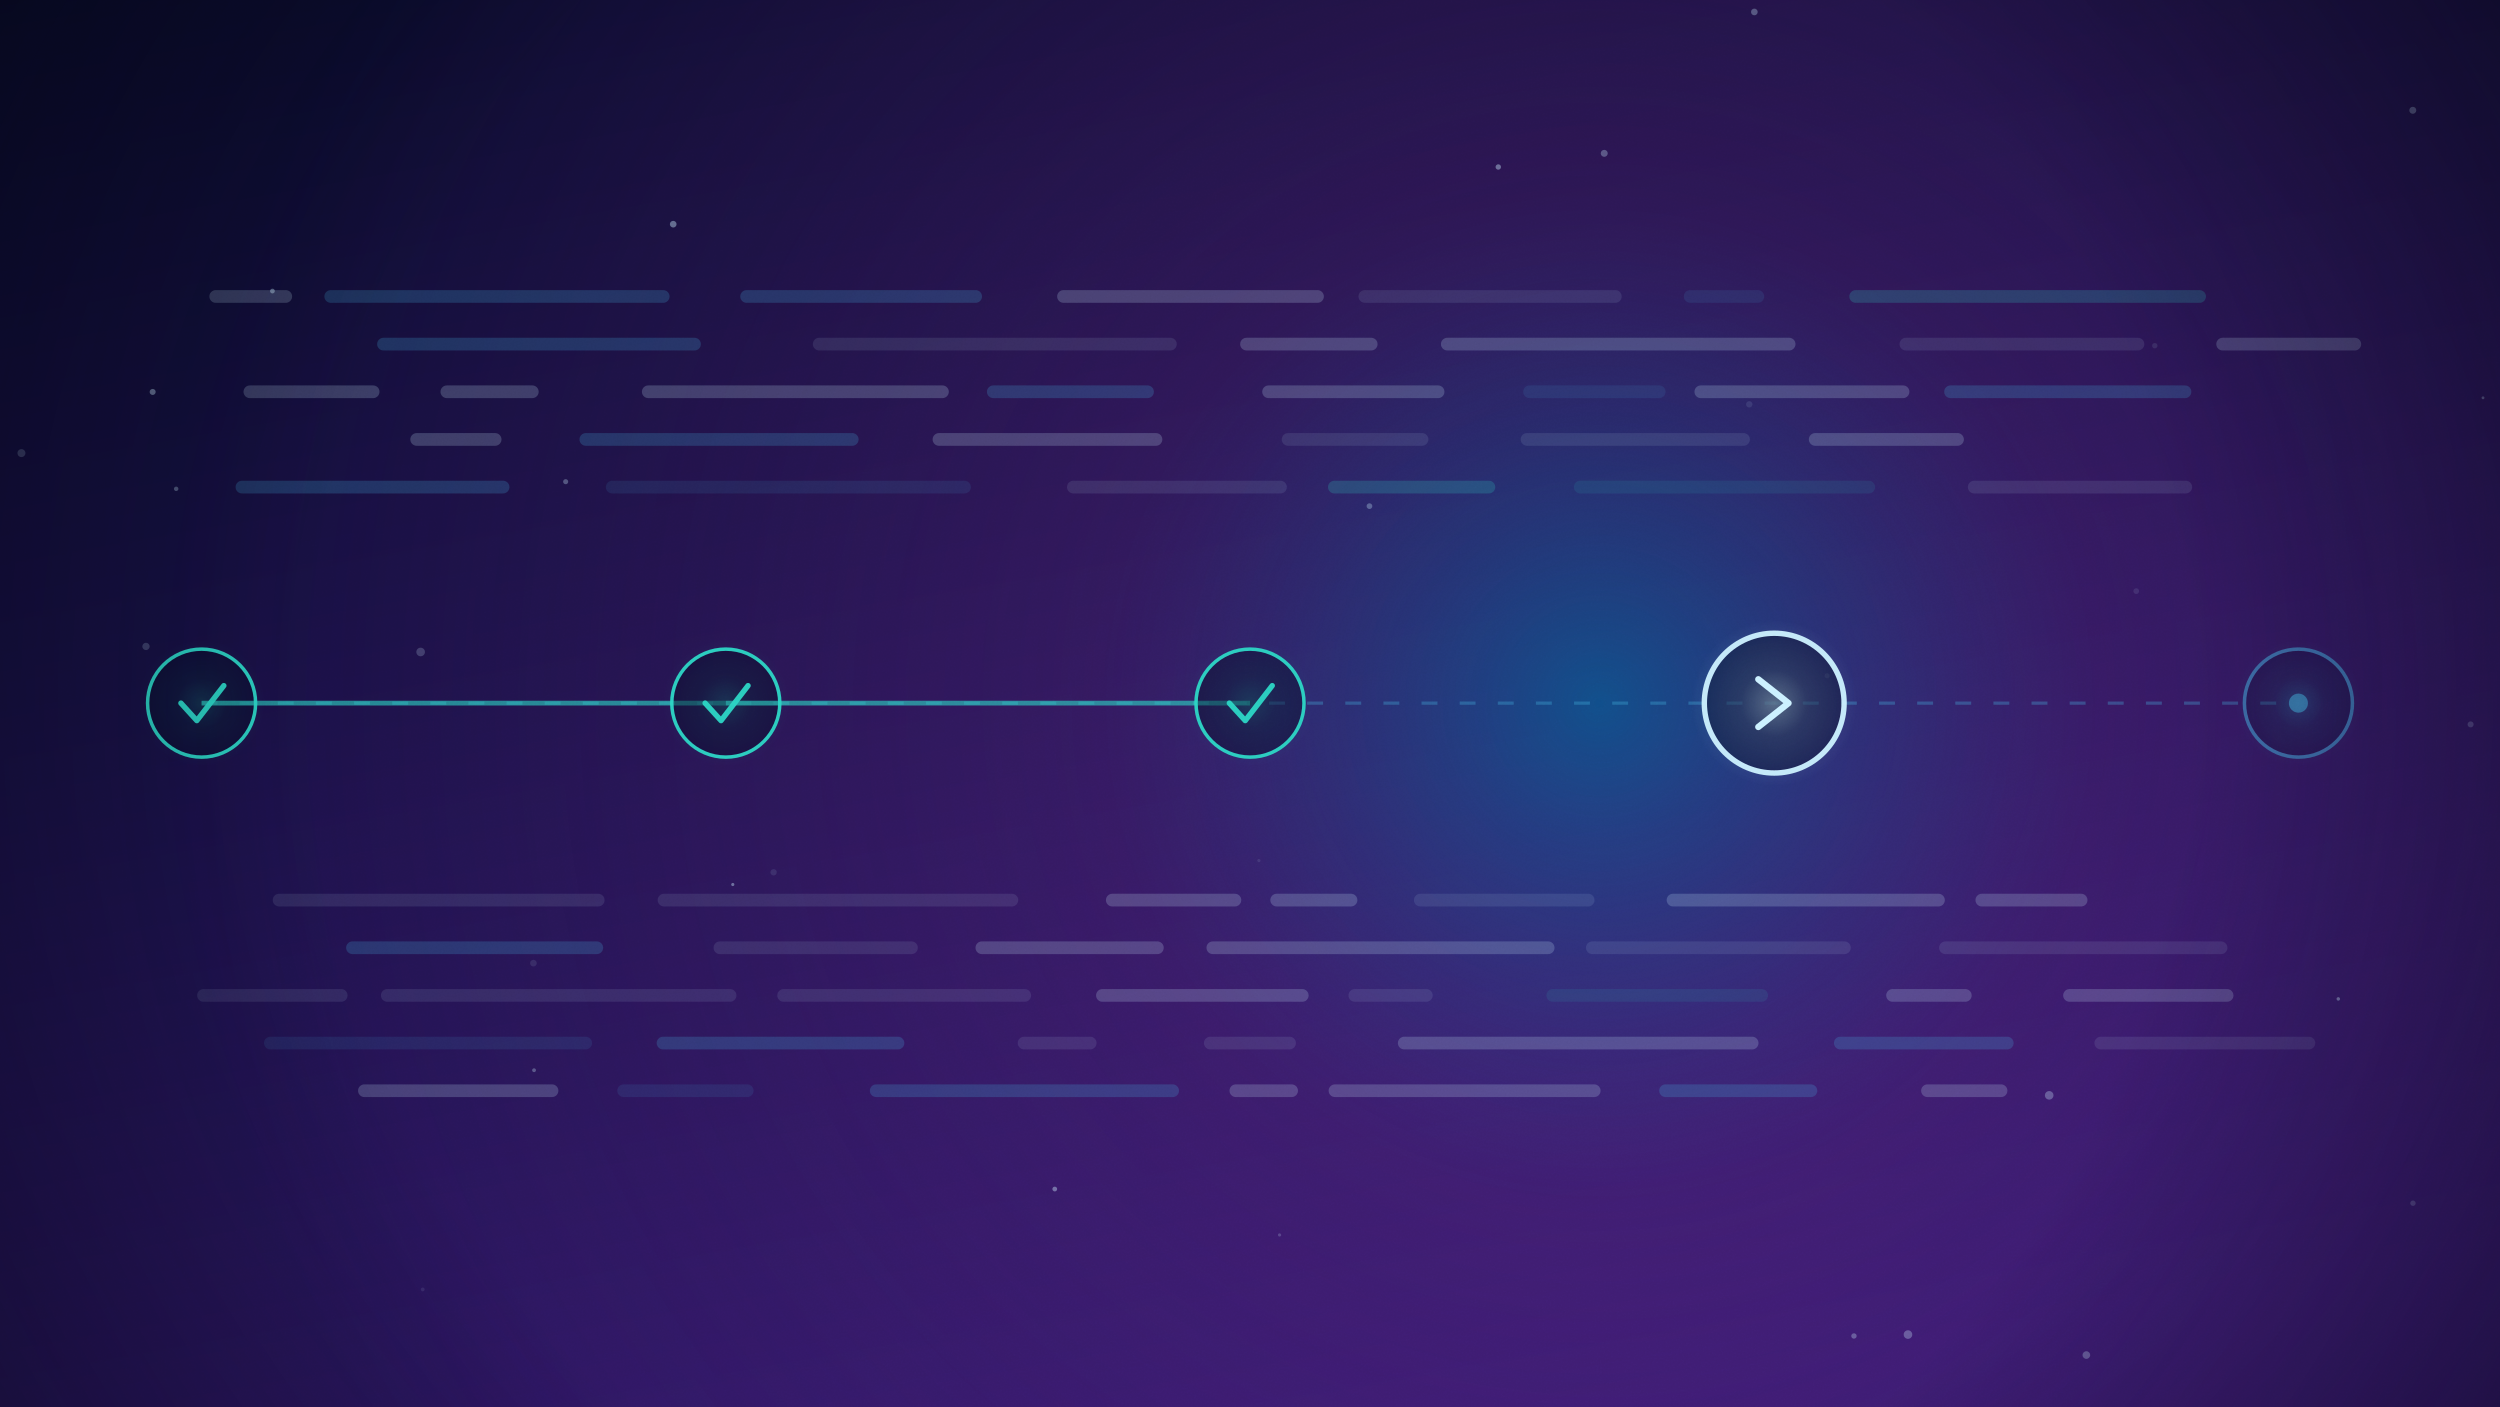
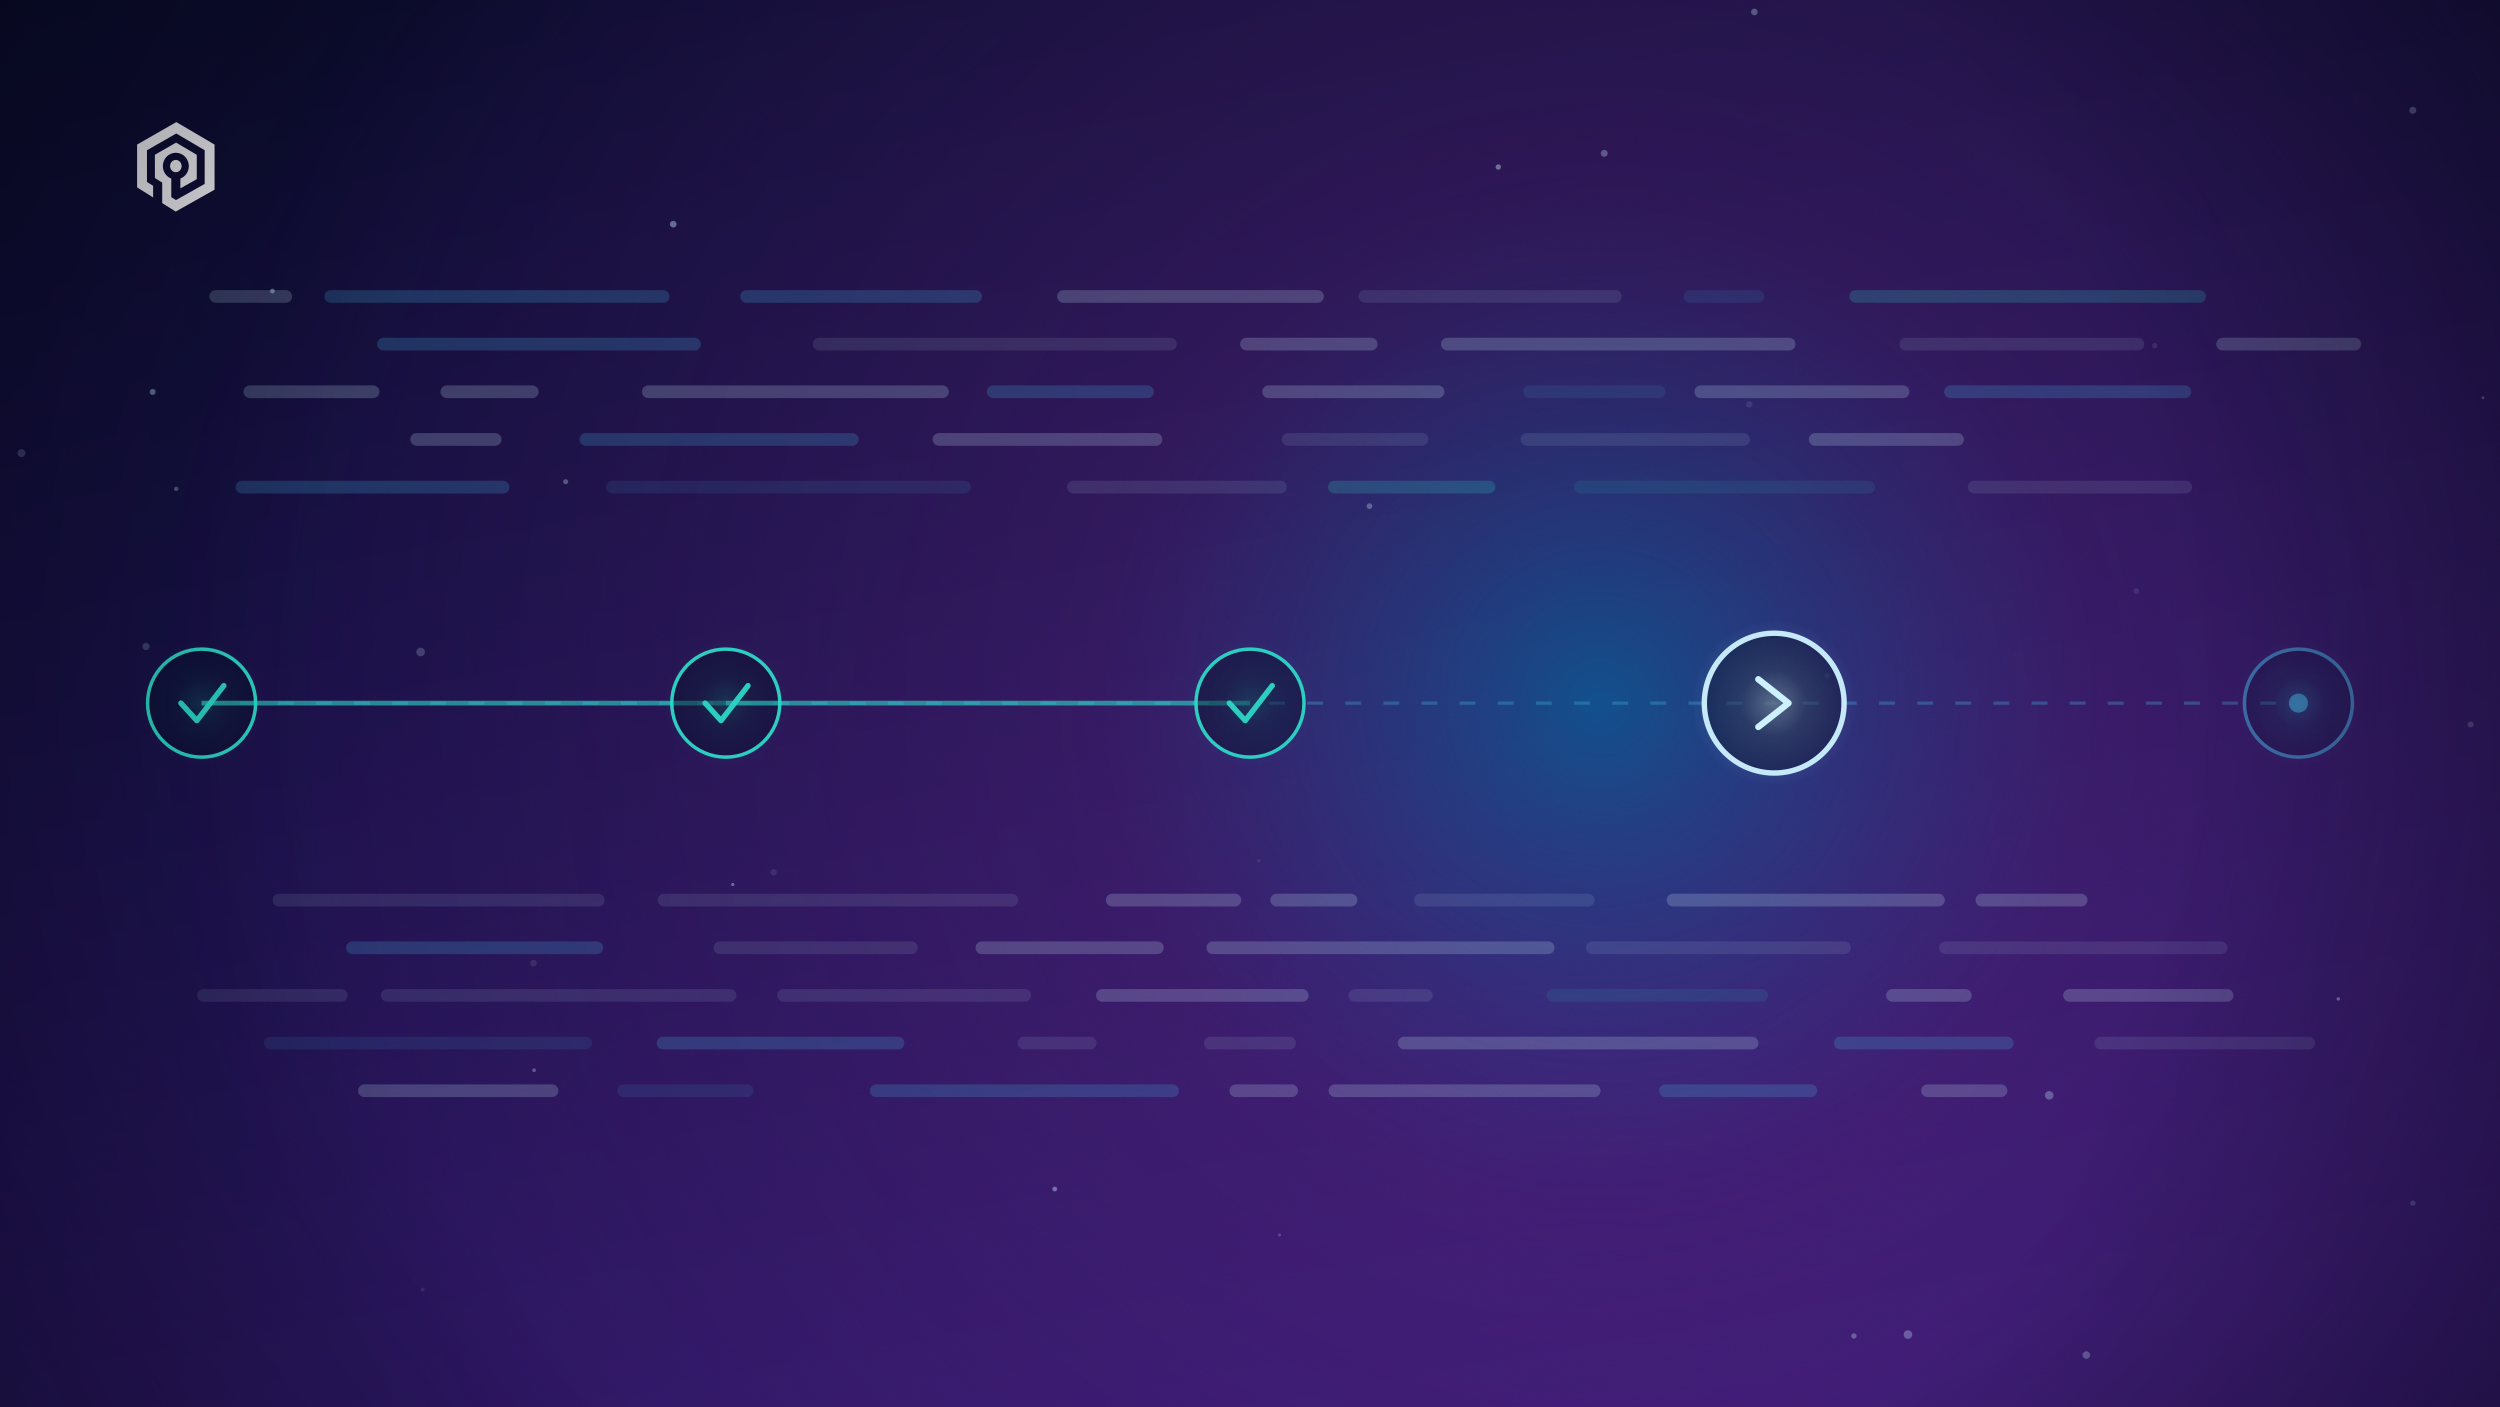
<svg xmlns="http://www.w3.org/2000/svg" width="1920" height="1080" viewBox="173.1 97.4 1573.8 885.2">
  <defs>
    <linearGradient id="sky" x1="0" y1="0" x2="0.32" y2="1">
      <stop offset="0" stop-color="#060A24" />
      <stop offset="0.48" stop-color="#171043" />
      <stop offset="1" stop-color="#301868" />
    </linearGradient>
    <radialGradient id="focus" gradientUnits="userSpaceOnUse" cx="1180" cy="540" r="900">
      <stop offset="0" stop-color="#00A3E0" stop-opacity="0.42" />
      <stop offset="0.35" stop-color="#963CBD" stop-opacity="0.20" />
      <stop offset="1" stop-color="#963CBD" stop-opacity="0" />
    </radialGradient>
    <radialGradient id="vignette" gradientUnits="userSpaceOnUse" cx="960" cy="540" r="1180">
      <stop offset="0.5" stop-color="#03040F" stop-opacity="0" />
      <stop offset="1" stop-color="#03040F" stop-opacity="0.8" />
    </radialGradient>
    <radialGradient id="scrim">
      <stop offset="0" stop-color="#060A24" stop-opacity="0.72" />
      <stop offset="0.6" stop-color="#060A24" stop-opacity="0.45" />
      <stop offset="1" stop-color="#060A24" stop-opacity="0" />
    </radialGradient>
    <filter id="grain" x="0" y="0" width="100%" height="100%">
      <feTurbulence type="fractalNoise" baseFrequency="0.85" numOctaves="4" stitchTiles="stitch" />
      <feColorMatrix type="saturate" values="0" />
    </filter>
    <radialGradient id="h-cyan">
      <stop offset="0" stop-color="#46BDE9" stop-opacity="0.75" />
      <stop offset="0.4" stop-color="#46BDE9" stop-opacity="0.22" />
      <stop offset="1" stop-color="#46BDE9" stop-opacity="0" />
    </radialGradient>
    <radialGradient id="h-ice">
      <stop offset="0" stop-color="#CCF1FF" stop-opacity="0.75" />
      <stop offset="0.4" stop-color="#CCF1FF" stop-opacity="0.22" />
      <stop offset="1" stop-color="#CCF1FF" stop-opacity="0" />
    </radialGradient>
    <radialGradient id="h-mint">
      <stop offset="0" stop-color="#2CD5C4" stop-opacity="0.75" />
      <stop offset="0.4" stop-color="#2CD5C4" stop-opacity="0.22" />
      <stop offset="1" stop-color="#2CD5C4" stop-opacity="0" />
    </radialGradient>
    <radialGradient id="h-coral">
      <stop offset="0" stop-color="#F65275" stop-opacity="0.75" />
      <stop offset="0.4" stop-color="#F65275" stop-opacity="0.22" />
      <stop offset="1" stop-color="#F65275" stop-opacity="0" />
    </radialGradient>
    <radialGradient id="h-violet">
      <stop offset="0" stop-color="#963CBD" stop-opacity="0.75" />
      <stop offset="0.4" stop-color="#963CBD" stop-opacity="0.22" />
      <stop offset="1" stop-color="#963CBD" stop-opacity="0" />
    </radialGradient>
    <radialGradient id="h-gold">
      <stop offset="0" stop-color="#FFB81C" stop-opacity="0.75" />
      <stop offset="0.4" stop-color="#FFB81C" stop-opacity="0.22" />
      <stop offset="1" stop-color="#FFB81C" stop-opacity="0" />
    </radialGradient>
    <filter id="blur3" x="-70%" y="-70%" width="240%" height="240%">
      <feGaussianBlur stdDeviation="3" />
    </filter>
    <filter id="blur8" x="-70%" y="-70%" width="240%" height="240%">
      <feGaussianBlur stdDeviation="8" />
    </filter>
    <filter id="blur18" x="-70%" y="-70%" width="240%" height="240%">
      <feGaussianBlur stdDeviation="18" />
    </filter>
    <filter id="blur40" x="-70%" y="-70%" width="240%" height="240%">
      <feGaussianBlur stdDeviation="40" />
    </filter>
  </defs>
  <rect width="1920" height="1080" fill="url(#sky)" />
  <rect width="1920" height="1080" fill="url(#focus)" />
  <g>
    <circle cx="265" cy="504.3" r="2.3" fill="#CCF1FF" opacity="0.2" />
    <circle cx="1116.3" cy="202.5" r="1.7" fill="#CCF1FF" opacity="0.4" />
    <circle cx="1046.2" cy="1036.5" r="2.3" fill="#CCF1FF" opacity="0.3" />
    <circle cx="269.2" cy="344.1" r="1.9" fill="#CCF1FF" opacity="0.4" />
    <circle cx="1725.1" cy="1016.8" r="2.3" fill="#CCF1FF" opacity="0.1" />
    <circle cx="1277.5" cy="104.9" r="2.1" fill="#CCF1FF" opacity="0.3" />
    <circle cx="1644.4" cy="76.5" r="2.5" fill="#CCF1FF" opacity="0.3" />
    <circle cx="1183" cy="193.9" r="2.2" fill="#CCF1FF" opacity="0.3" />
    <circle cx="186.6" cy="382.6" r="2.5" fill="#CCF1FF" opacity="0.2" />
    <circle cx="1797.1" cy="769.7" r="2.1" fill="#CCF1FF" opacity="0.1" />
    <circle cx="284" cy="405.1" r="1.4" fill="#CCF1FF" opacity="0.3" />
    <circle cx="660.1" cy="646.5" r="2" fill="#CCF1FF" opacity="0.1" />
    <circle cx="1035.2" cy="416" r="1.8" fill="#CCF1FF" opacity="0.3" />
    <circle cx="1001.3" cy="91" r="1.9" fill="#CCF1FF" opacity="0.4" />
    <circle cx="313" cy="86.4" r="1.7" fill="#CCF1FF" opacity="0.3" />
    <circle cx="509.3" cy="771.1" r="1.2" fill="#CCF1FF" opacity="0.3" />
    <circle cx="1692" cy="166.8" r="2.2" fill="#CCF1FF" opacity="0.3" />
    <circle cx="1728.4" cy="553.4" r="1.9" fill="#CCF1FF" opacity="0.2" />
    <circle cx="978.6" cy="874.8" r="1" fill="#CCF1FF" opacity="0.2" />
    <circle cx="529.2" cy="400.6" r="1.6" fill="#CCF1FF" opacity="0.3" />
    <circle cx="1736.2" cy="347.8" r="0.9" fill="#CCF1FF" opacity="0.3" />
    <circle cx="437.9" cy="507.8" r="2.7" fill="#CCF1FF" opacity="0.2" />
    <circle cx="1323.3" cy="522.8" r="1.6" fill="#CCF1FF" opacity="0.1" />
    <circle cx="1645.1" cy="726.2" r="1.1" fill="#CCF1FF" opacity="0.4" />
    <circle cx="1692.1" cy="854.8" r="1.7" fill="#CCF1FF" opacity="0.2" />
    <circle cx="881.3" cy="13.8" r="2.7" fill="#CCF1FF" opacity="0.3" />
    <circle cx="1517.9" cy="469.5" r="1.8" fill="#CCF1FF" opacity="0.1" />
    <circle cx="1486.5" cy="950.4" r="2.4" fill="#CCF1FF" opacity="0.3" />
    <circle cx="965.6" cy="639.1" r="1" fill="#CCF1FF" opacity="0.1" />
    <circle cx="965.1" cy="1047.8" r="2.5" fill="#CCF1FF" opacity="0.3" />
    <circle cx="596.9" cy="238.5" r="2.1" fill="#CCF1FF" opacity="0.4" />
    <circle cx="1841.7" cy="1079.2" r="2.4" fill="#CCF1FF" opacity="0.3" />
    <circle cx="439.2" cy="909.1" r="1.2" fill="#CCF1FF" opacity="0.1" />
    <circle cx="276.2" cy="78.3" r="2.6" fill="#CCF1FF" opacity="0.2" />
    <circle cx="508.9" cy="703.7" r="2.1" fill="#CCF1FF" opacity="0.1" />
    <circle cx="344.6" cy="280.6" r="1.5" fill="#CCF1FF" opacity="0.4" />
    <circle cx="1885.1" cy="208.8" r="2.5" fill="#CCF1FF" opacity="0.2" />
    <circle cx="1463.1" cy="786.9" r="2.7" fill="#CCF1FF" opacity="0.3" />
    <circle cx="1785.7" cy="1060.6" r="1.6" fill="#CCF1FF" opacity="0.1" />
    <circle cx="10.7" cy="128.4" r="1.9" fill="#CCF1FF" opacity="0.4" />
    <circle cx="837.1" cy="845.9" r="1.5" fill="#CCF1FF" opacity="0.4" />
    <circle cx="414.6" cy="1024.1" r="2.3" fill="#CCF1FF" opacity="0.1" />
    <circle cx="1340.2" cy="938.4" r="1.7" fill="#CCF1FF" opacity="0.3" />
    <circle cx="1374.2" cy="937.5" r="2.7" fill="#CCF1FF" opacity="0.3" />
    <circle cx="105.3" cy="92" r="1.4" fill="#CCF1FF" opacity="0.4" />
    <circle cx="1818.5" cy="209.1" r="1.4" fill="#CCF1FF" opacity="0.1" />
    <circle cx="634.4" cy="654.2" r="1" fill="#CCF1FF" opacity="0.4" />
    <circle cx="116" cy="117" r="1.5" fill="#CCF1FF" opacity="0.2" />
    <circle cx="1274.3" cy="351.9" r="2" fill="#CCF1FF" opacity="0.1" />
    <circle cx="1529.6" cy="315" r="1.7" fill="#CCF1FF" opacity="0.1" />
  </g>
  <g>
    <rect x="304.9" y="280" width="52.1" height="8" rx="4" fill="#CCF1FF" opacity="0.2" />
    <rect x="377.3" y="280" width="217.3" height="8" rx="4" fill="#46BDE9" opacity="0.2" />
    <rect x="639.1" y="280" width="152.2" height="8" rx="4" fill="#46BDE9" opacity="0.2" />
    <rect x="838.6" y="280" width="167.9" height="8" rx="4" fill="#CCF1FF" opacity="0.2" />
    <rect x="1028.3" y="280" width="165.7" height="8" rx="4" fill="#CCF1FF" opacity="0.1" />
    <rect x="1233.1" y="280" width="50.6" height="8" rx="4" fill="#46BDE9" opacity="0.1" />
    <rect x="1337.3" y="280" width="224.5" height="8" rx="4" fill="#2CD5C4" opacity="0.2" />
    <rect x="410.5" y="310" width="203.8" height="8" rx="4" fill="#46BDE9" opacity="0.2" />
    <rect x="684.8" y="310" width="229.1" height="8" rx="4" fill="#CCF1FF" opacity="0.1" />
    <rect x="953.8" y="310" width="86.5" height="8" rx="4" fill="#CCF1FF" opacity="0.2" />
    <rect x="1080.2" y="310" width="223.2" height="8" rx="4" fill="#CCF1FF" opacity="0.2" />
    <rect x="1368.9" y="310" width="154.1" height="8" rx="4" fill="#CCF1FF" opacity="0.1" />
    <rect x="1568.3" y="310" width="91.2" height="8" rx="4" fill="#CCF1FF" opacity="0.2" />
    <rect x="326.4" y="340" width="85.6" height="8" rx="4" fill="#CCF1FF" opacity="0.2" />
    <rect x="450.4" y="340" width="61.8" height="8" rx="4" fill="#CCF1FF" opacity="0.2" />
    <rect x="577.2" y="340" width="193.2" height="8" rx="4" fill="#CCF1FF" opacity="0.2" />
    <rect x="794.4" y="340" width="105.1" height="8" rx="4" fill="#46BDE9" opacity="0.2" />
    <rect x="967.7" y="340" width="114.7" height="8" rx="4" fill="#CCF1FF" opacity="0.2" />
    <rect x="1132" y="340" width="89.6" height="8" rx="4" fill="#46BDE9" opacity="0.1" />
    <rect x="1239.8" y="340" width="135.3" height="8" rx="4" fill="#CCF1FF" opacity="0.2" />
    <rect x="1397" y="340" width="155.6" height="8" rx="4" fill="#46BDE9" opacity="0.2" />
    <rect x="431.4" y="370" width="57.4" height="8" rx="4" fill="#CCF1FF" opacity="0.2" />
    <rect x="537.9" y="370" width="175.7" height="8" rx="4" fill="#46BDE9" opacity="0.2" />
    <rect x="760.2" y="370" width="144.6" height="8" rx="4" fill="#CCF1FF" opacity="0.2" />
    <rect x="980" y="370" width="92.3" height="8" rx="4" fill="#CCF1FF" opacity="0.1" />
    <rect x="1130.4" y="370" width="144.3" height="8" rx="4" fill="#CCF1FF" opacity="0.1" />
    <rect x="1311.8" y="370" width="97.6" height="8" rx="4" fill="#CCF1FF" opacity="0.2" />
    <rect x="321.4" y="400" width="172.4" height="8" rx="4" fill="#46BDE9" opacity="0.2" />
    <rect x="554.5" y="400" width="229.8" height="8" rx="4" fill="#46BDE9" opacity="0.1" />
    <rect x="844.8" y="400" width="138.4" height="8" rx="4" fill="#CCF1FF" opacity="0.1" />
    <rect x="1009.1" y="400" width="105.3" height="8" rx="4" fill="#2CD5C4" opacity="0.2" />
    <rect x="1163.9" y="400" width="189.6" height="8" rx="4" fill="#2CD5C4" opacity="0.1" />
    <rect x="1411.9" y="400" width="141.2" height="8" rx="4" fill="#CCF1FF" opacity="0.1" />
    <rect x="344.8" y="660" width="208.9" height="8" rx="4" fill="#CCF1FF" opacity="0.1" />
    <rect x="587.1" y="660" width="227" height="8" rx="4" fill="#CCF1FF" opacity="0.1" />
    <rect x="869.3" y="660" width="85.2" height="8" rx="4" fill="#CCF1FF" opacity="0.2" />
    <rect x="972.8" y="660" width="54.8" height="8" rx="4" fill="#CCF1FF" opacity="0.2" />
    <rect x="1063.2" y="660" width="113.7" height="8" rx="4" fill="#CCF1FF" opacity="0.1" />
    <rect x="1222.3" y="660" width="175.1" height="8" rx="4" fill="#CCF1FF" opacity="0.2" />
    <rect x="1416.7" y="660" width="70.5" height="8" rx="4" fill="#CCF1FF" opacity="0.2" />
    <rect x="391" y="690" width="161.8" height="8" rx="4" fill="#46BDE9" opacity="0.2" />
    <rect x="622.3" y="690" width="128.6" height="8" rx="4" fill="#CCF1FF" opacity="0.1" />
    <rect x="787.2" y="690" width="118.5" height="8" rx="4" fill="#CCF1FF" opacity="0.2" />
    <rect x="932.6" y="690" width="219.1" height="8" rx="4" fill="#CCF1FF" opacity="0.2" />
    <rect x="1171.5" y="690" width="166.7" height="8" rx="4" fill="#CCF1FF" opacity="0.1" />
    <rect x="1393.8" y="690" width="181.5" height="8" rx="4" fill="#CCF1FF" opacity="0.1" />
    <rect x="297.2" y="720" width="94.7" height="8" rx="4" fill="#CCF1FF" opacity="0.1" />
    <rect x="412.9" y="720" width="223.8" height="8" rx="4" fill="#CCF1FF" opacity="0.1" />
    <rect x="662.4" y="720" width="159.8" height="8" rx="4" fill="#CCF1FF" opacity="0.1" />
    <rect x="863.1" y="720" width="133.8" height="8" rx="4" fill="#CCF1FF" opacity="0.2" />
    <rect x="1022" y="720" width="53" height="8" rx="4" fill="#CCF1FF" opacity="0.1" />
    <rect x="1146.6" y="720" width="139.5" height="8" rx="4" fill="#2CD5C4" opacity="0.1" />
    <rect x="1360.5" y="720" width="53.8" height="8" rx="4" fill="#CCF1FF" opacity="0.2" />
    <rect x="1471.9" y="720" width="107.2" height="8" rx="4" fill="#CCF1FF" opacity="0.2" />
    <rect x="339.3" y="750" width="206.5" height="8" rx="4" fill="#46BDE9" opacity="0.1" />
    <rect x="586.5" y="750" width="155.9" height="8" rx="4" fill="#46BDE9" opacity="0.2" />
    <rect x="813.8" y="750" width="49.6" height="8" rx="4" fill="#CCF1FF" opacity="0.1" />
    <rect x="931" y="750" width="57.9" height="8" rx="4" fill="#CCF1FF" opacity="0.1" />
    <rect x="1053.1" y="750" width="227" height="8" rx="4" fill="#CCF1FF" opacity="0.2" />
    <rect x="1327.6" y="750" width="113.1" height="8" rx="4" fill="#46BDE9" opacity="0.2" />
    <rect x="1491.6" y="750" width="139" height="8" rx="4" fill="#CCF1FF" opacity="0.1" />
    <rect x="398.5" y="780" width="126.1" height="8" rx="4" fill="#CCF1FF" opacity="0.2" />
    <rect x="561.7" y="780" width="85.8" height="8" rx="4" fill="#46BDE9" opacity="0.1" />
    <rect x="720.7" y="780" width="194.6" height="8" rx="4" fill="#46BDE9" opacity="0.2" />
    <rect x="947.1" y="780" width="43.1" height="8" rx="4" fill="#CCF1FF" opacity="0.2" />
    <rect x="1009.5" y="780" width="171.2" height="8" rx="4" fill="#CCF1FF" opacity="0.2" />
    <rect x="1217.6" y="780" width="99.5" height="8" rx="4" fill="#46BDE9" opacity="0.2" />
    <rect x="1382.5" y="780" width="54.3" height="8" rx="4" fill="#CCF1FF" opacity="0.2" />
  </g>
  <g>
    <line x1="300" y1="540" x2="1620" y2="540" stroke="#46BDE9" stroke-width="2" stroke-dasharray="10 14" opacity="0.3" />
    <circle cx="300" cy="540" r="40" fill="url(#h-mint)" opacity="0.4" />
    <circle cx="300" cy="540" r="34" fill="#060A24" fill-opacity="0.45" stroke="#2CD5C4" stroke-width="2.2" opacity="0.95" />
    <path d="M 287 540 L 297 551 L 314 529" fill="none" stroke="#2CD5C4" stroke-width="3.4" stroke-linecap="round" stroke-linejoin="round" opacity="0.95" />
    <line x1="300" y1="540" x2="630" y2="540" stroke="#2CD5C4" stroke-width="3" opacity="0.6" />
    <circle cx="630" cy="540" r="40" fill="url(#h-mint)" opacity="0.4" />
    <circle cx="630" cy="540" r="34" fill="#060A24" fill-opacity="0.45" stroke="#2CD5C4" stroke-width="2.2" opacity="0.95" />
    <path d="M 617 540 L 627 551 L 644 529" fill="none" stroke="#2CD5C4" stroke-width="3.4" stroke-linecap="round" stroke-linejoin="round" opacity="0.95" />
    <line x1="630" y1="540" x2="960" y2="540" stroke="#2CD5C4" stroke-width="3" opacity="0.6" />
    <circle cx="960" cy="540" r="40" fill="url(#h-mint)" opacity="0.4" />
    <circle cx="960" cy="540" r="34" fill="#060A24" fill-opacity="0.45" stroke="#2CD5C4" stroke-width="2.2" opacity="0.95" />
    <path d="M 947 540 L 957 551 L 974 529" fill="none" stroke="#2CD5C4" stroke-width="3.4" stroke-linecap="round" stroke-linejoin="round" opacity="0.95" />
    <circle cx="1290" cy="540" r="52" fill="url(#h-ice)" opacity="0.9" />
    <circle cx="1290" cy="540" r="44" fill="#060A24" fill-opacity="0.45" stroke="#CCF1FF" stroke-width="3.4" opacity="0.95" />
    <path d="M 1280 525 L 1299 540 L 1280 555" fill="none" stroke="#CCF1FF" stroke-width="4" stroke-linecap="round" stroke-linejoin="round" />
    <circle cx="1620" cy="540" r="40" fill="url(#h-cyan)" opacity="0.4" />
    <circle cx="1620" cy="540" r="34" fill="#060A24" fill-opacity="0.45" stroke="#46BDE9" stroke-width="2.2" opacity="0.5" />
    <circle cx="1620" cy="540" r="6" fill="#46BDE9" opacity="0.5" />
  </g>
+   <g opacity="0.92">
+     <g transform="translate(258.6 172.6) scale(0.8084)">
+       <path d="M 13.482 60.695 L 0.998 52.884 L 0.998 19.503 L 31.528 2.001 L 61.318 19.532 L 61.318 54.645 L 31.055 71.689 L 20.548 65.116 L 20.548 51.041 L 20.548 49.12 L 14.852 45.556 L 14.852 27.453 L 31.346 17.997 L 47.464 27.482 L 47.464 46.451 L 34.703 53.638 L 34.703 45.999 C 38.529 44.526 41.274 40.739 41.274 36.27 C 41.274 30.511 36.713 25.884 31.158 25.884 C 25.603 25.884 21.042 30.511 21.042 36.27 C 21.042 40.739 23.787 44.526 27.612 45.999 L 27.612 60.474 L 31.261 62.756 L 53.635 50.155 L 53.635 23.925 L 31.477 10.885 L 8.681 23.954 L 8.681 48.629 L 13.482 51.633 L 13.482 60.695 Z M 31.158 31.498 C 33.672 31.498 35.66 33.664 35.66 36.27 C 35.66 38.877 33.672 41.043 31.158 41.043 C 28.644 41.043 26.656 38.877 26.656 36.27 C 26.656 33.664 28.644 31.498 31.158 31.498 Z" fill="#FFFFFF" fill-rule="evenodd" />
+     </g>
+   </g>
  <rect width="1920" height="1080" fill="url(#vignette)" />
  <rect width="1920" height="1080" filter="url(#grain)" opacity="0.055" style="mix-blend-mode:overlay" />
</svg>
